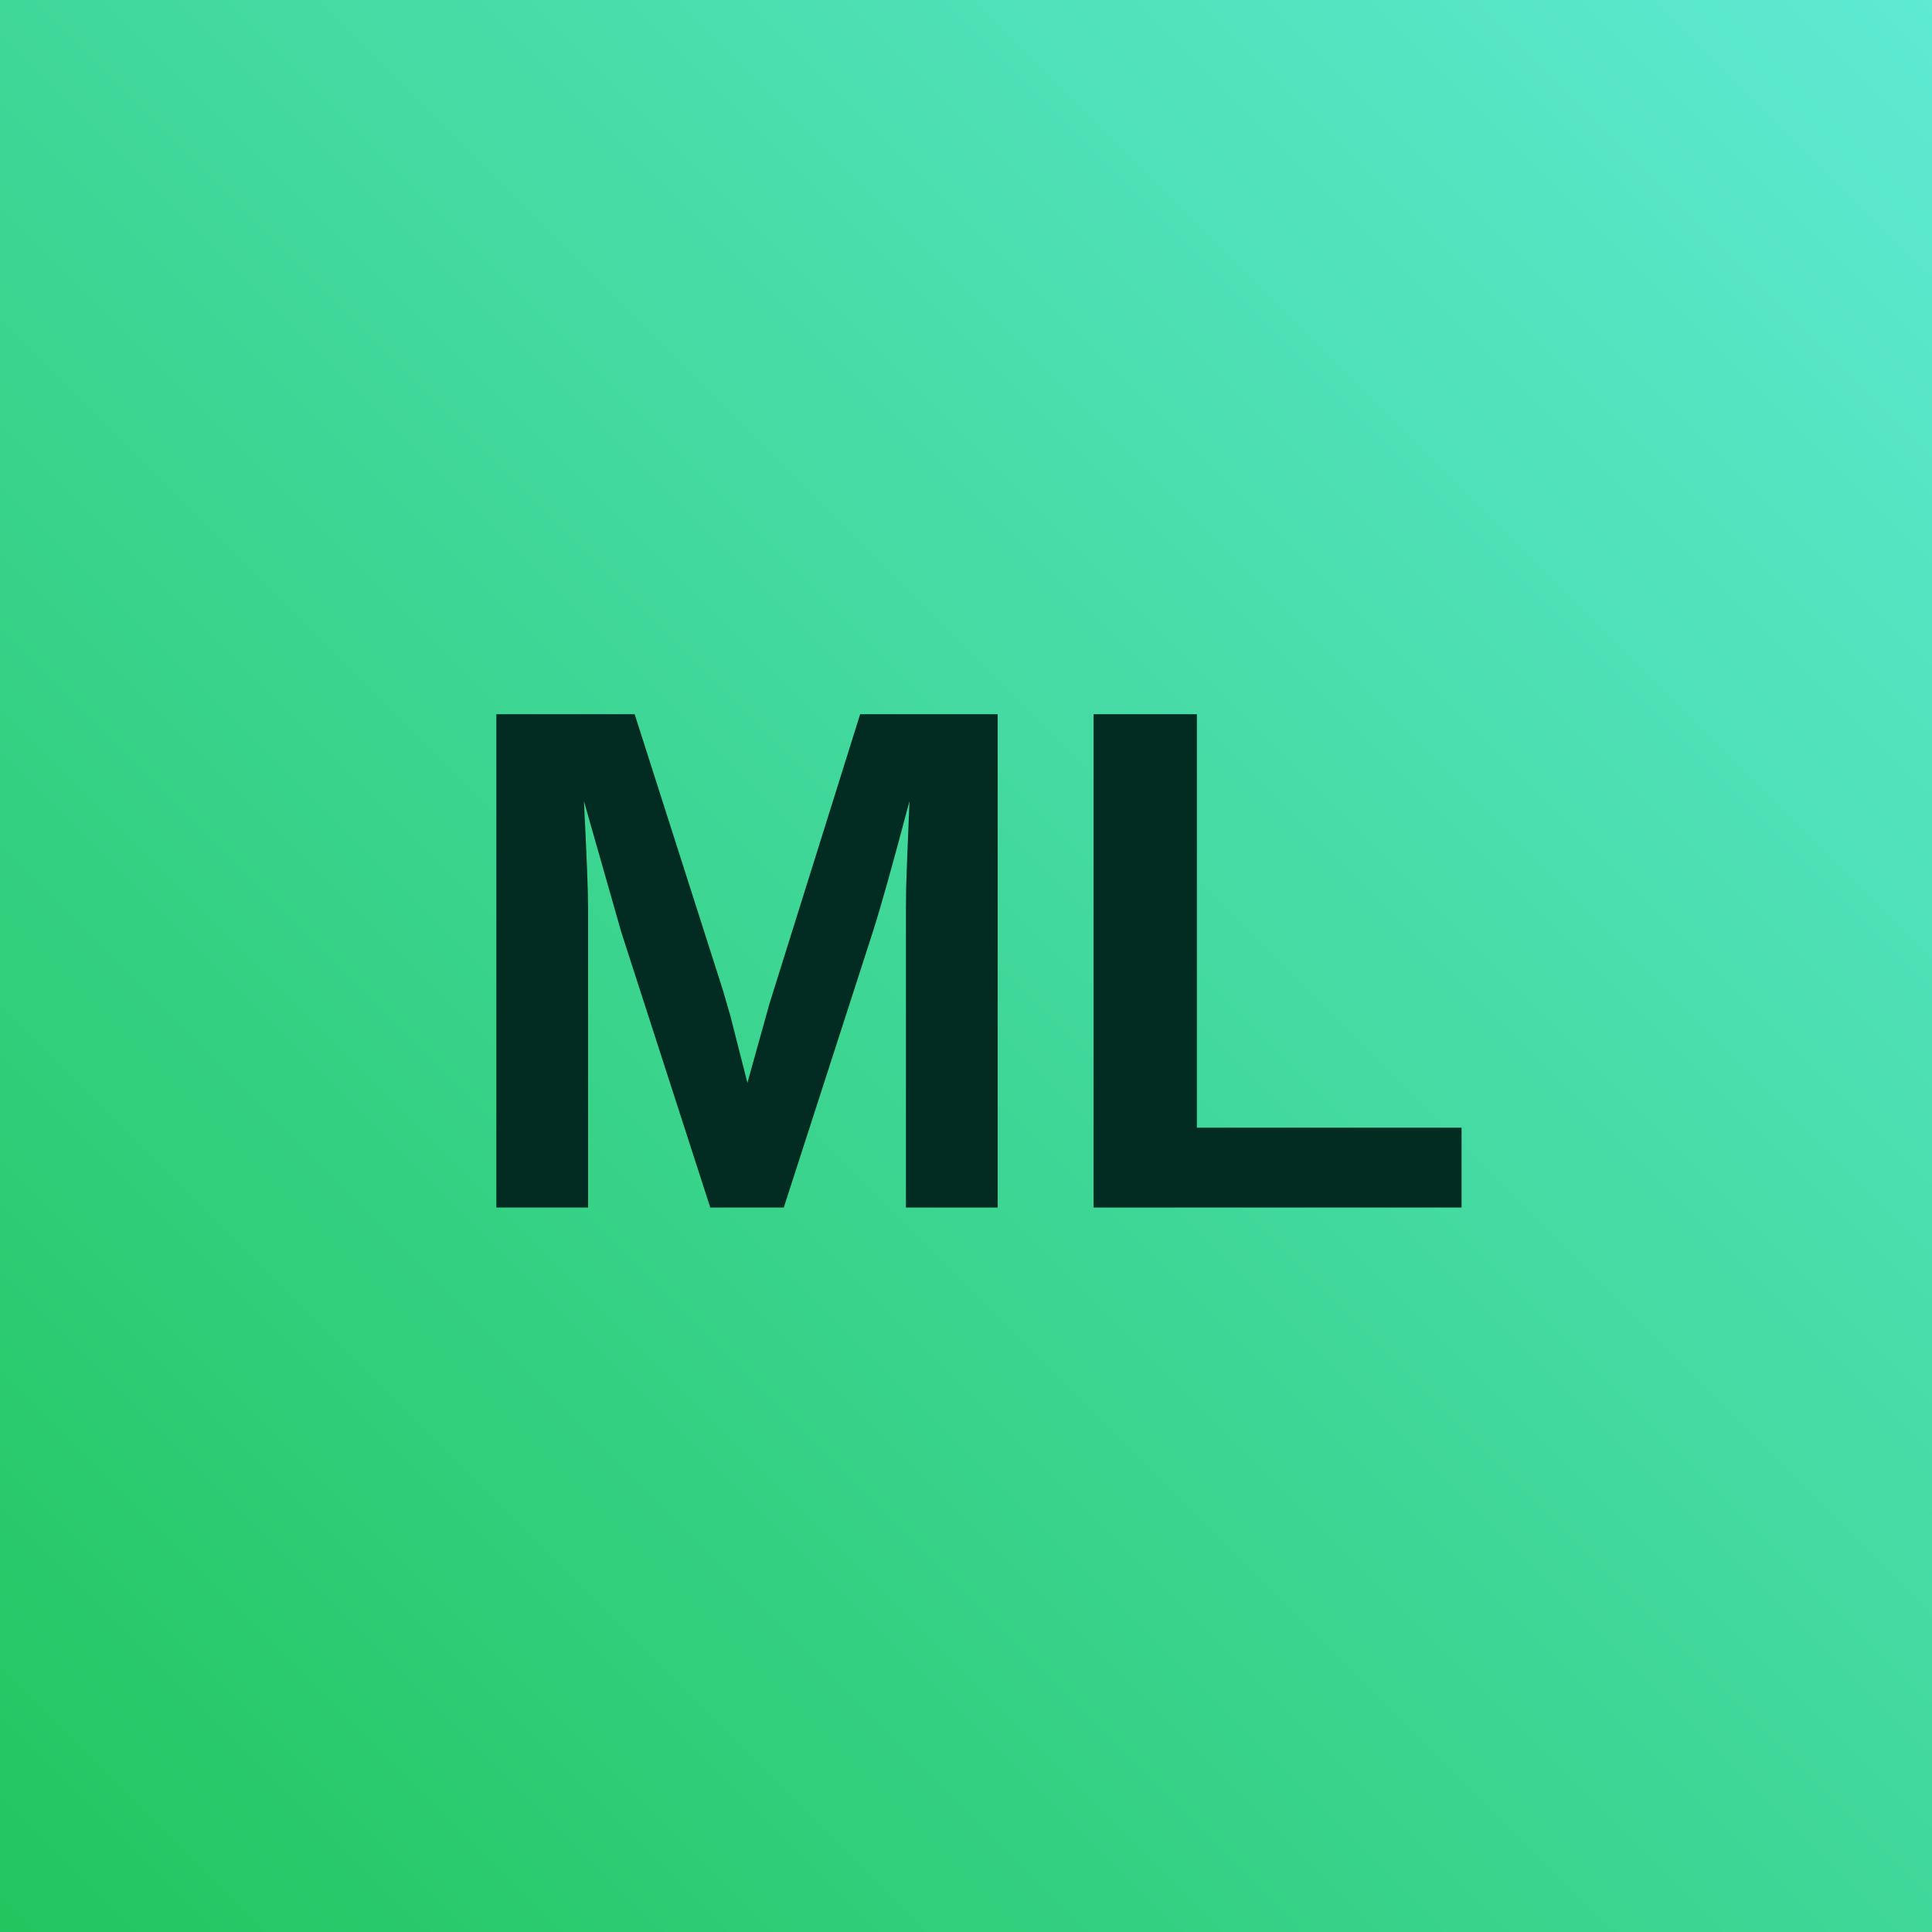
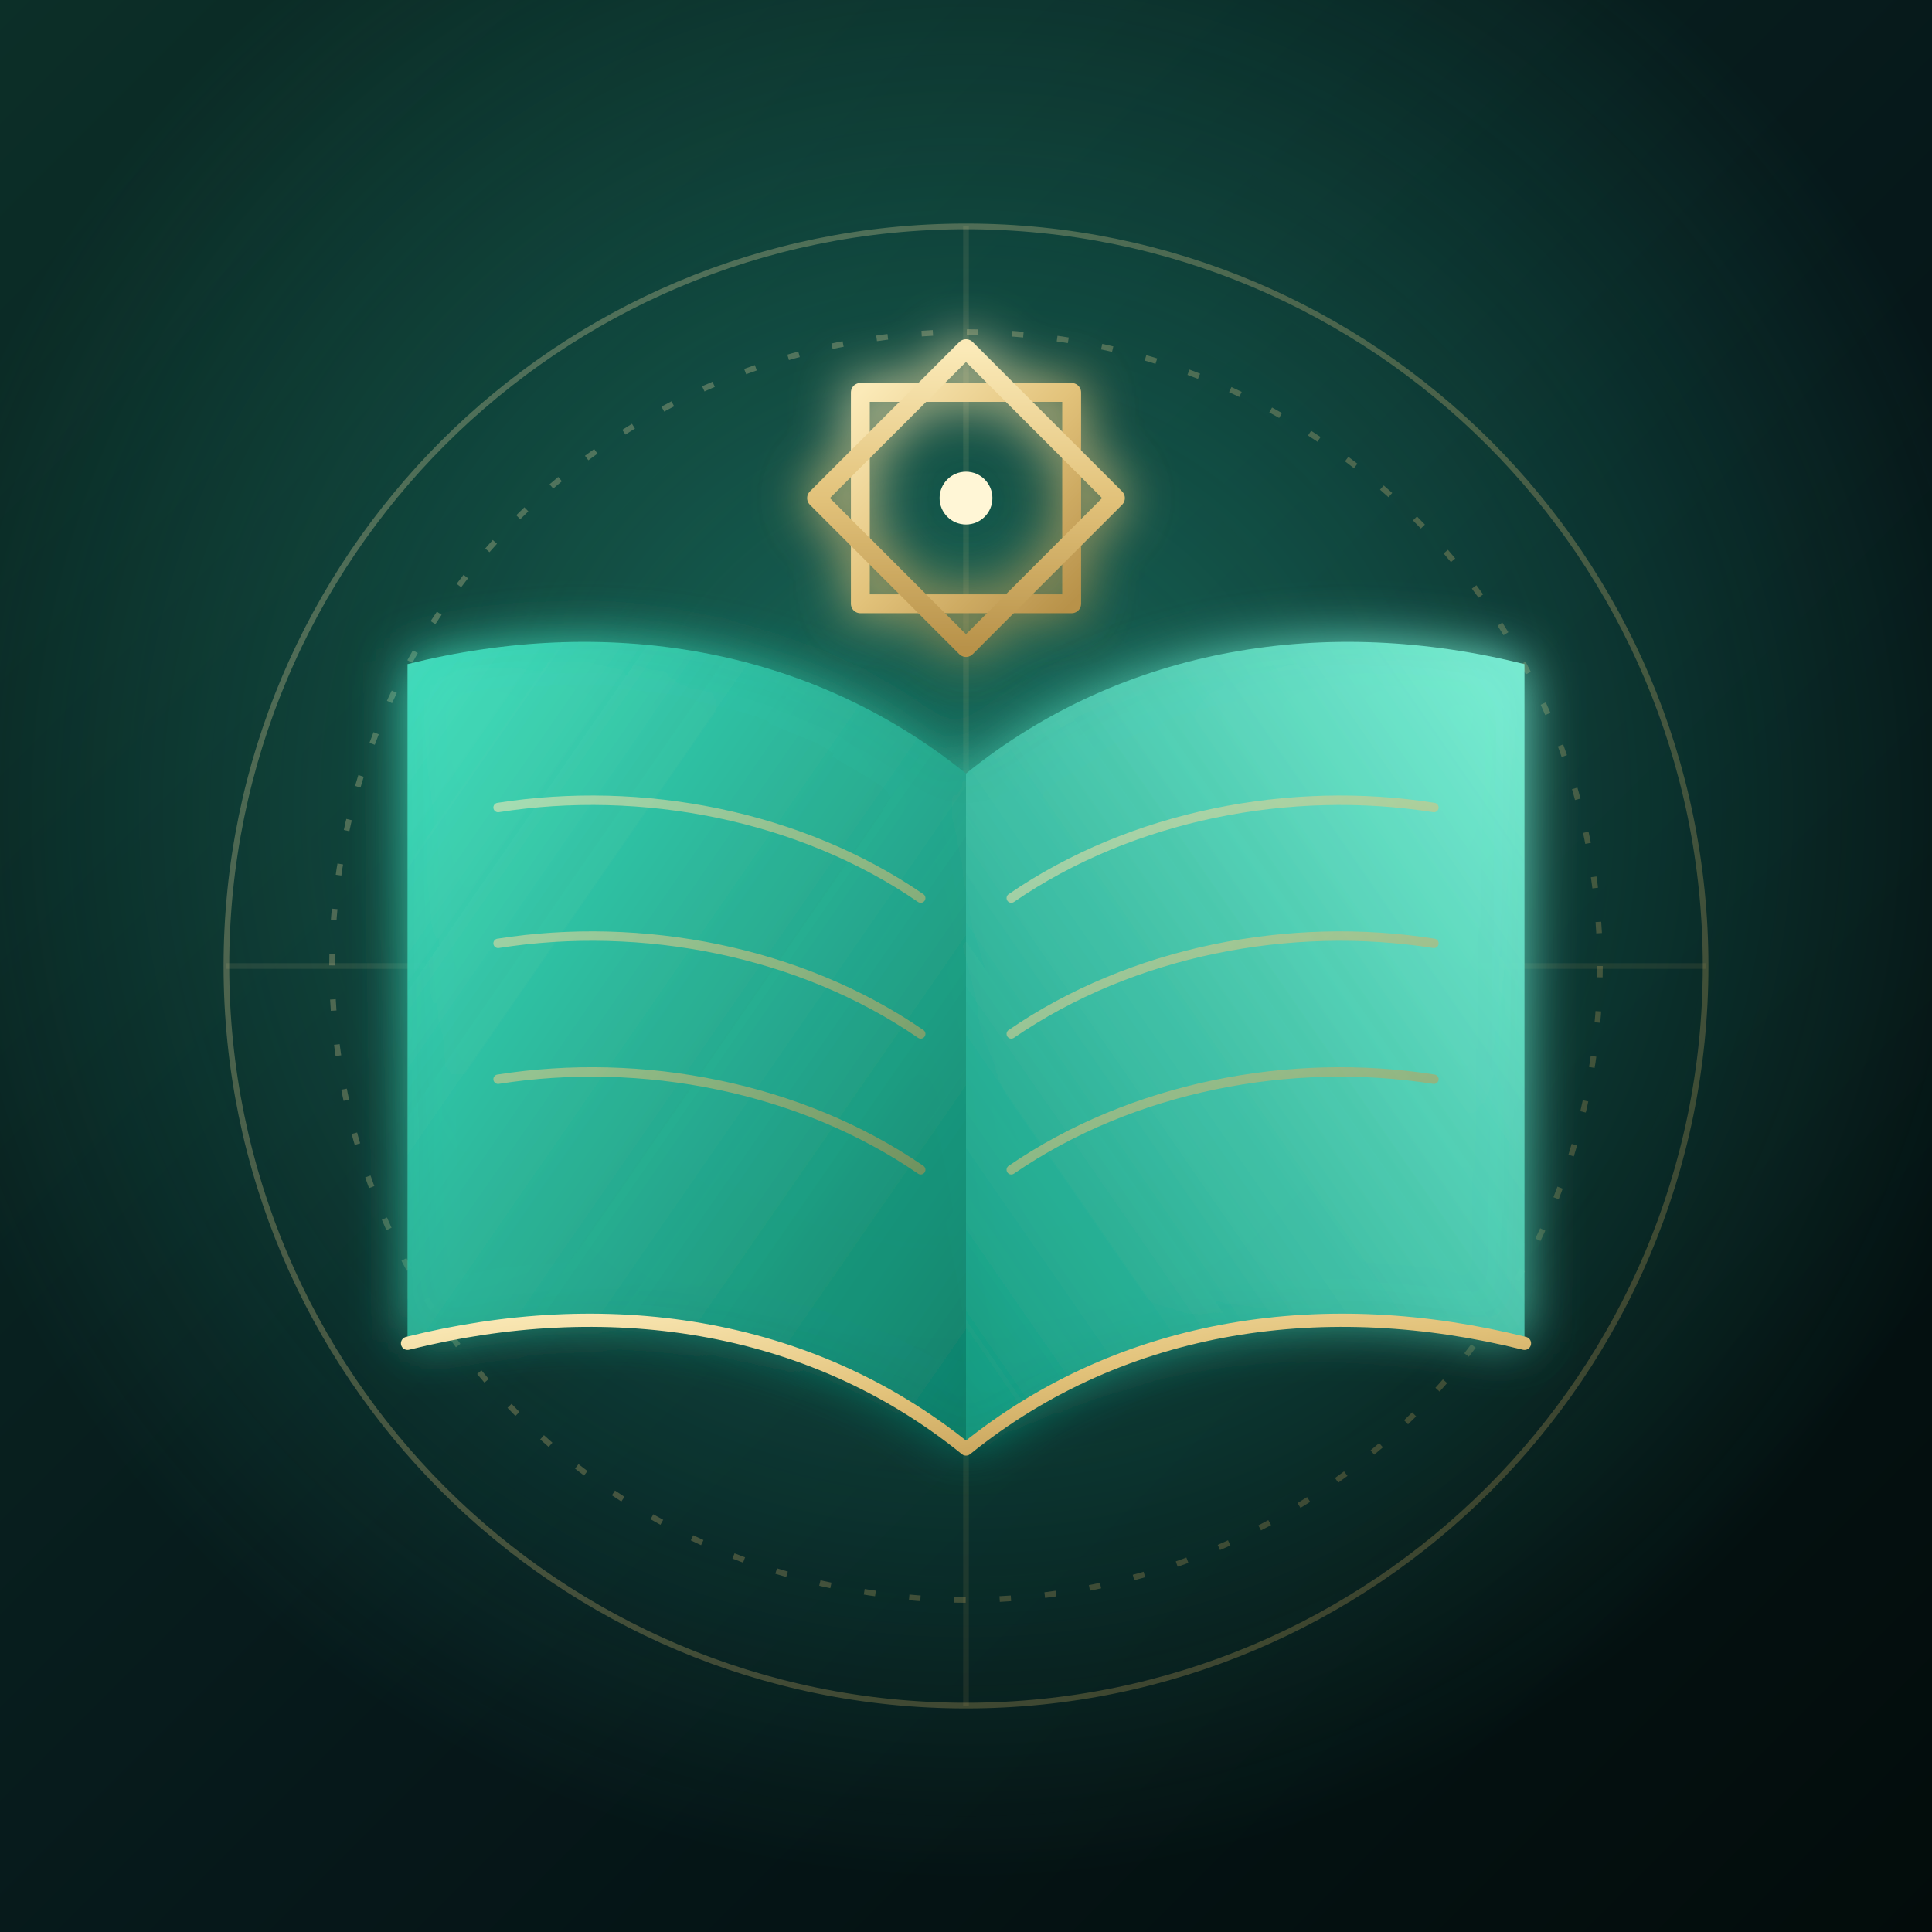
- <svg xmlns="http://www.w3.org/2000/svg" viewBox="0 0 512 512">
+ <svg xmlns="http://www.w3.org/2000/svg" viewBox="0 0 512 512" role="img" aria-label="Mushaf Tahfidz Pro">
  <defs>
-     <linearGradient id="g" x1="0" y1="1" x2="1" y2="0">
-       <stop offset="0" stop-color="#22c55e" />
-       <stop offset="1" stop-color="#5eead4" />
+     <linearGradient id="bg" x1="0" y1="0" x2="1" y2="1">
+       <stop offset="0" stop-color="#0c2f28" />
+       <stop offset=".55" stop-color="#06181a" />
+       <stop offset="1" stop-color="#030c0b" />
    </linearGradient>
+     <radialGradient id="aura" cx=".5" cy=".42" r=".55">
+       <stop offset="0" stop-color="#2fd6b0" stop-opacity=".42" />
+       <stop offset="1" stop-color="#2fd6b0" stop-opacity="0" />
+     </radialGradient>
+     <linearGradient id="gold" x1="0" y1="0" x2="1" y2="1">
+       <stop offset="0" stop-color="#fbeab8" />
+       <stop offset=".5" stop-color="#e2c27a" />
+       <stop offset="1" stop-color="#b8924a" />
+     </linearGradient>
+     <linearGradient id="pageL" x1="0" y1="0" x2="1" y2="1">
+       <stop offset="0" stop-color="#46e0bf" stop-opacity=".95" />
+       <stop offset="1" stop-color="#0d7f69" stop-opacity=".9" />
+     </linearGradient>
+     <linearGradient id="pageR" x1="1" y1="0" x2="0" y2="1">
+       <stop offset="0" stop-color="#7cf0d6" stop-opacity=".95" />
+       <stop offset="1" stop-color="#119a80" stop-opacity=".9" />
+     </linearGradient>
+     <filter id="glow" x="-40%" y="-40%" width="180%" height="180%">
+       <feGaussianBlur stdDeviation="7" result="b" />
+       <feMerge>
+         <feMergeNode in="b" />
+         <feMergeNode in="SourceGraphic" />
+       </feMerge>
+     </filter>
  </defs>
-   <rect width="512" height="512" fill="url(#g)" />
-   <text x="256" y="320" font-family="Arial,sans-serif" font-weight="800" font-size="190" text-anchor="middle" fill="#022c22">ML</text>
+   <rect width="512" height="512" fill="url(#bg)" />
+   <rect width="512" height="512" fill="url(#aura)" />
+   <g fill="none" stroke="url(#gold)" stroke-opacity=".28" stroke-width="1.5">
+     <circle cx="256" cy="256" r="196" />
+     <circle cx="256" cy="256" r="168" stroke-dasharray="3 9" />
+     <path d="M60 256H452M256 60V452" stroke-opacity=".1" />
+   </g>
+   <g filter="url(#glow)">
+     <path d="M256 384C214 350 160 343 108 356V176C160 163 214 171 256 205Z" fill="url(#pageL)" />
+     <path d="M256 384C298 350 352 343 404 356V176C352 163 298 171 256 205Z" fill="url(#pageR)" />
+   </g>
+   <g fill="none" stroke="url(#gold)" stroke-width="3.5" stroke-linejoin="round" stroke-linecap="round">
+     <path d="M256 205V384" />
+     <path d="M108 356C160 343 214 350 256 384C298 350 352 343 404 356" />
+     <path d="M132 214C170 208 212 216 244 238M132 250C170 244 212 252 244 274M132 286C170 280 212 288 244 310" stroke-opacity=".55" stroke-width="2.5" />
+     <path d="M380 214C342 208 300 216 268 238M380 250C342 244 300 252 268 274M380 286C342 280 300 288 268 310" stroke-opacity=".55" stroke-width="2.5" />
+   </g>
+   <g filter="url(#glow)" fill="none" stroke="url(#gold)" stroke-width="5" stroke-linejoin="round">
+     <rect x="228" y="104" width="56" height="56" transform="rotate(0 256 132)" />
+     <rect x="228" y="104" width="56" height="56" transform="rotate(45 256 132)" />
+   </g>
+   <circle cx="256" cy="132" r="7" fill="#fff6d6" />
</svg>
